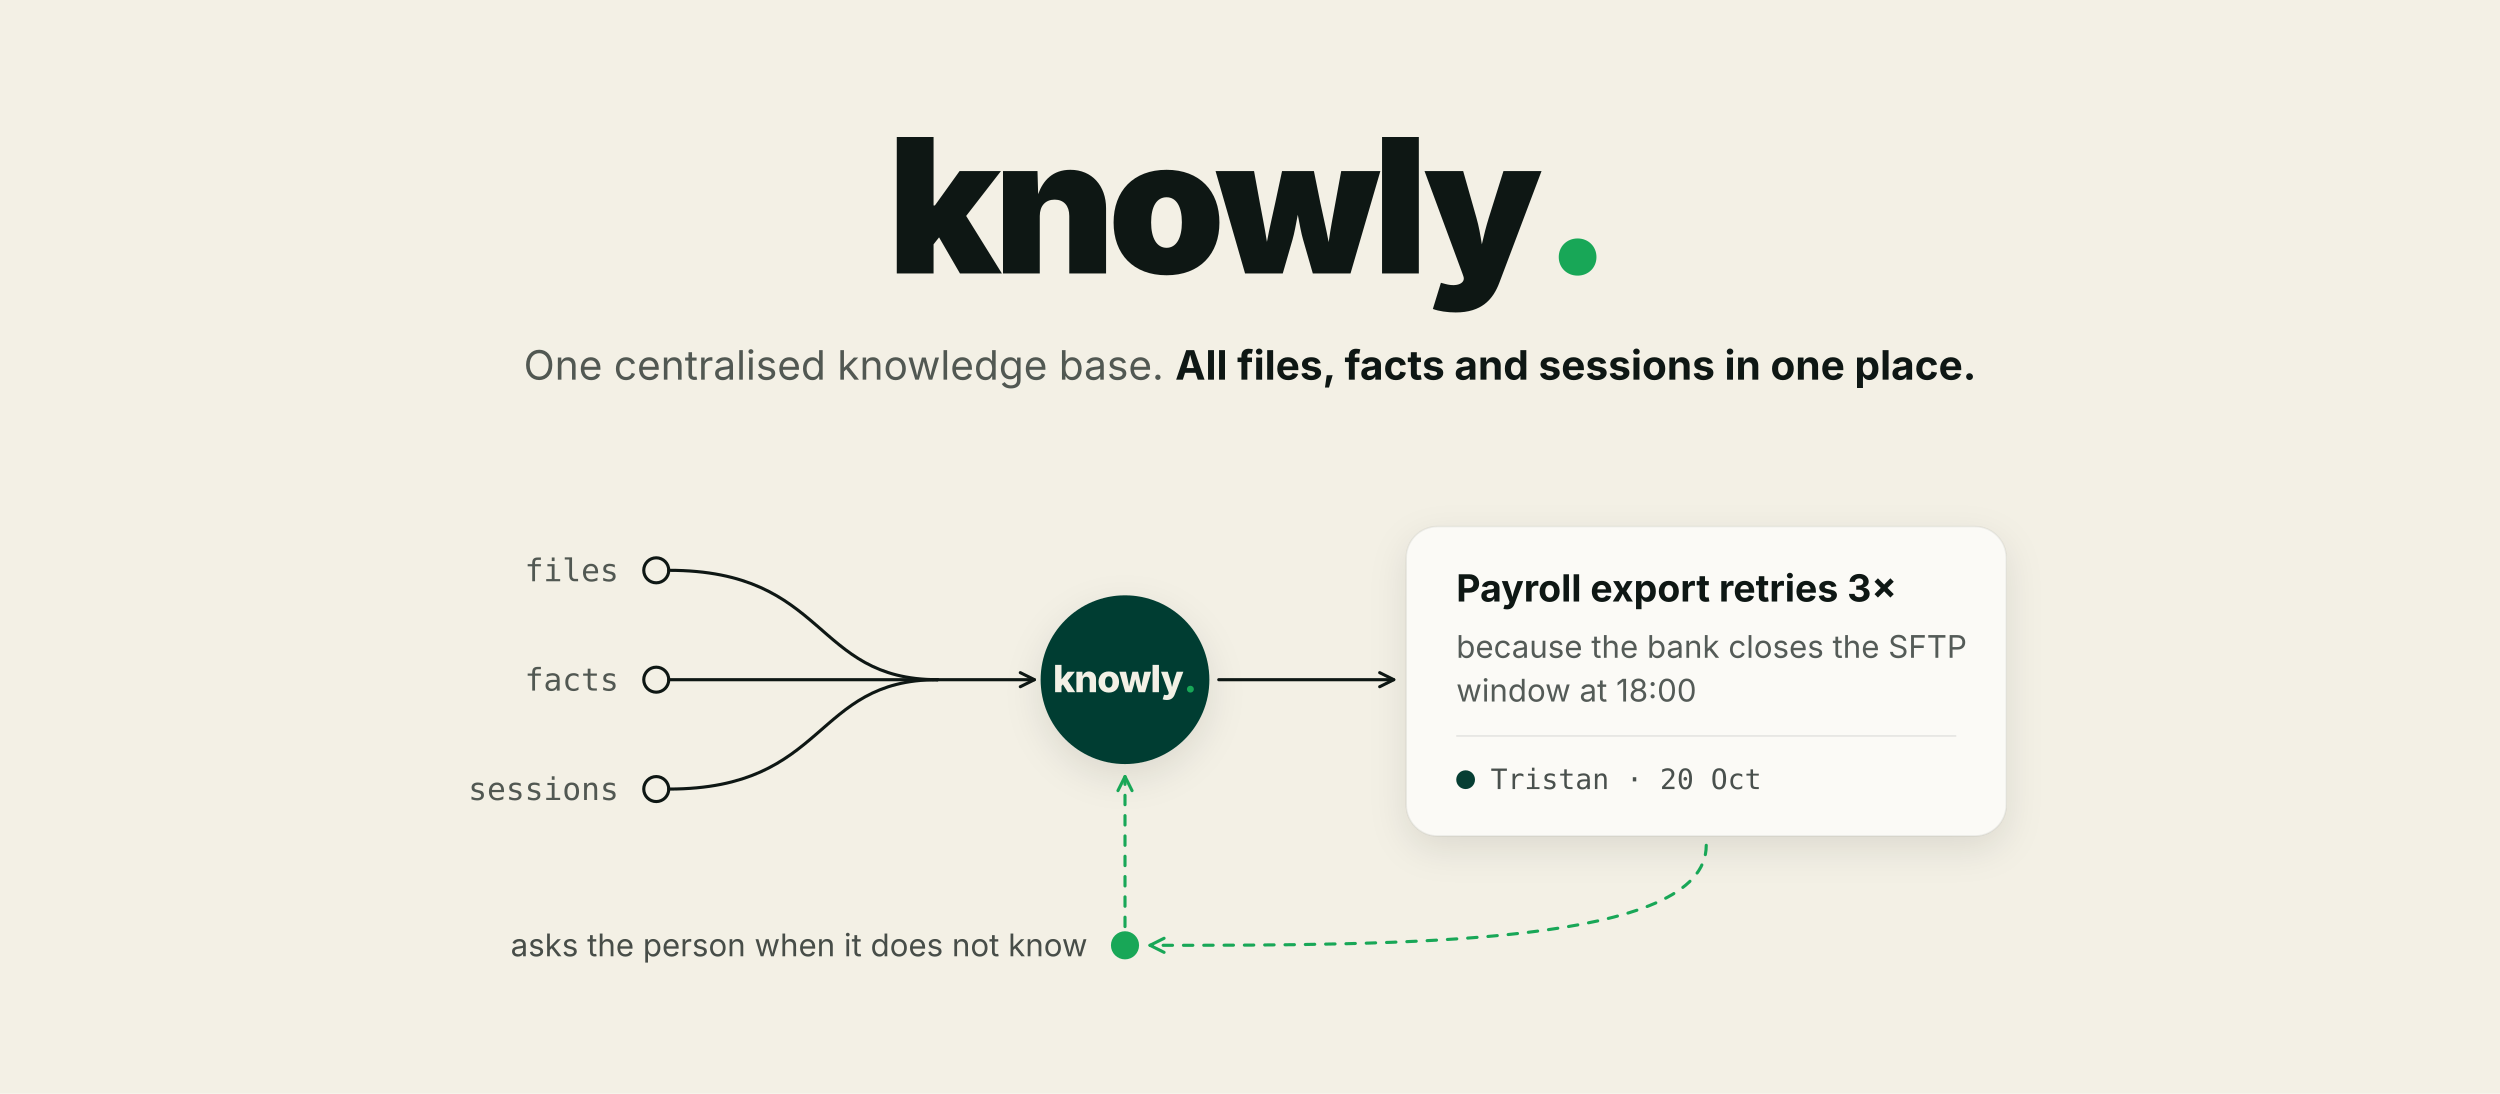
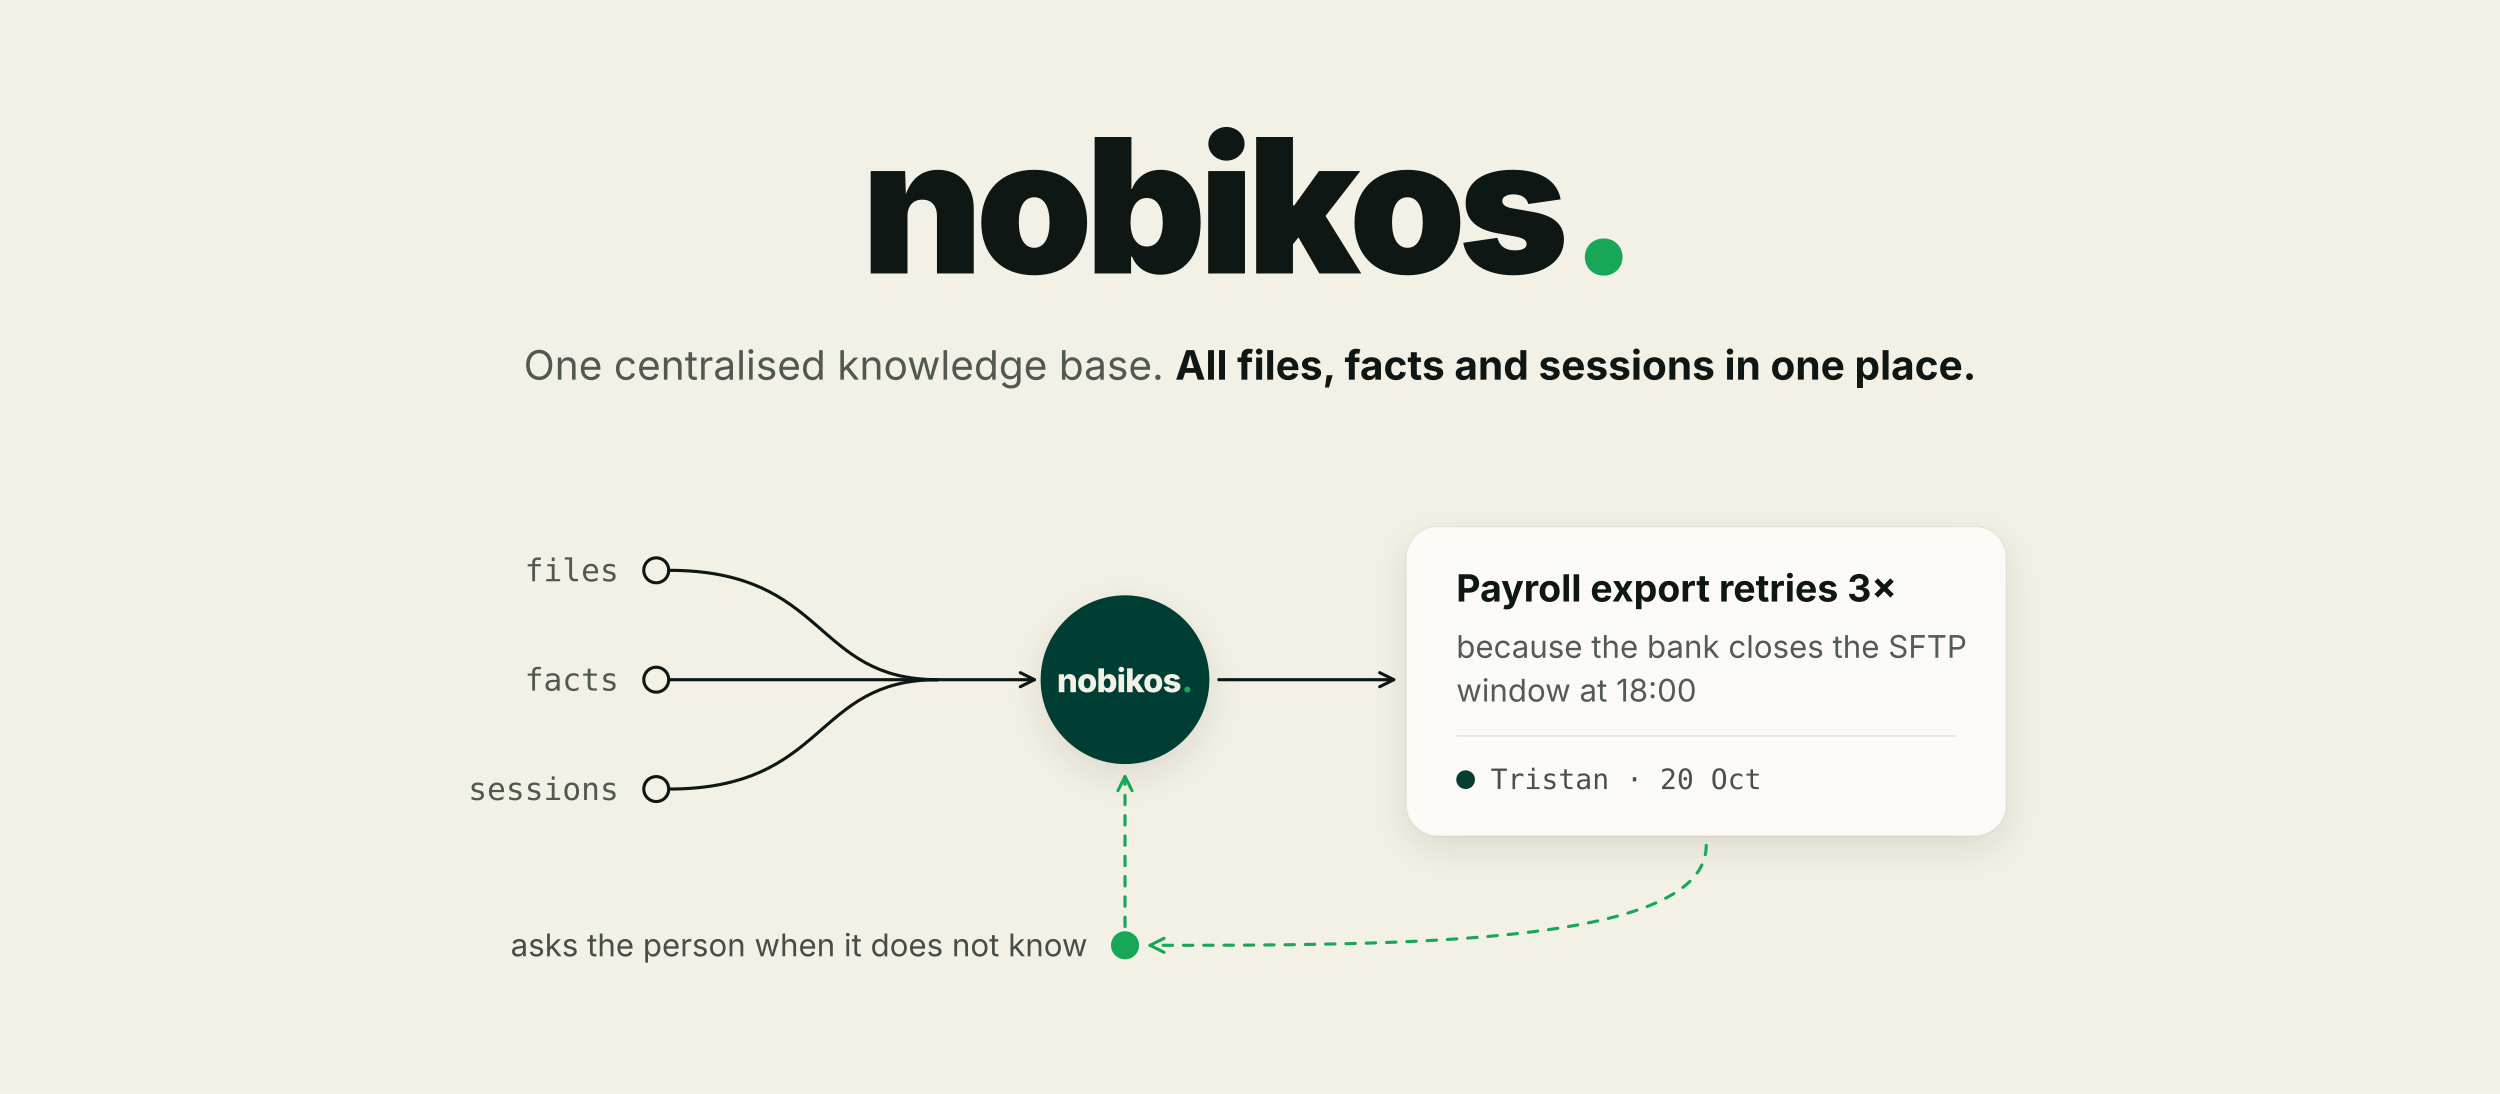
<svg xmlns="http://www.w3.org/2000/svg" viewBox="0 0 1600 700" width="1600" height="700" font-family="Inter, -apple-system, Segoe UI, Helvetica, Arial, sans-serif" role="img" aria-labelledby="title desc">
  <defs>
    <filter id="shadow" x="-20%" y="-20%" width="140%" height="160%">
      <feGaussianBlur in="SourceAlpha" stdDeviation="12" />
      <feOffset dy="8" result="blur" />
      <feFlood flood-color="#0E1714" flood-opacity="0.10" />
      <feComposite in2="blur" operator="in" />
      <feMerge>
        <feMergeNode />
        <feMergeNode in="SourceGraphic" />
      </feMerge>
    </filter>
    <marker id="arrow" viewBox="0 0 14 14" refX="12" refY="7" markerWidth="14" markerHeight="14" markerUnits="userSpaceOnUse" orient="auto">
      <path d="M3,2.5 L12,7 L3,11.5" fill="none" stroke="#0E1714" stroke-width="2" stroke-linecap="round" stroke-linejoin="round" />
    </marker>
    <marker id="arrow-green" viewBox="0 0 14 14" refX="12" refY="7" markerWidth="14" markerHeight="14" markerUnits="userSpaceOnUse" orient="auto">
      <path d="M3,2.5 L12,7 L3,11.5" fill="none" stroke="#18A757" stroke-width="2" stroke-linecap="round" stroke-linejoin="round" />
    </marker>
  </defs>
  <rect width="1600" height="700" fill="#F3F0E5" />
-   <text x="800" y="175" font-size="120" font-weight="900" letter-spacing="-4.8" fill="#0E1714" text-anchor="middle">knowly<tspan fill="#18A757">.</tspan>
+   <text x="800" y="175" font-size="120" font-weight="900" letter-spacing="-4.8" fill="#0E1714" text-anchor="middle">nobikos<tspan fill="#18A757">.</tspan>
  </text>
  <text x="800" y="243" font-size="26" fill="#0E1714" fill-opacity="0.7" text-anchor="middle">One centralised knowledge base. <tspan font-weight="700" fill-opacity="1">All files, facts and sessions in one place.</tspan>
  </text>
  <g font-family="ui-monospace, SFMono-Regular, Menlo, monospace" font-size="20" fill="#0E1714" fill-opacity="0.7" text-anchor="end">
    <text x="396" y="372">files</text>
    <text x="396" y="442">facts</text>
    <text x="396" y="512">sessions</text>
  </g>
  <g fill="#F3F0E5" stroke="#0E1714" stroke-width="2">
    <circle cx="420" cy="365" r="8" />
    <circle cx="420" cy="435" r="8" />
    <circle cx="420" cy="505" r="8" />
  </g>
  <g fill="none" stroke="#0E1714" stroke-width="2" stroke-linecap="round">
    <path d="M428,365 C530,365 520,435 600,435" />
    <path d="M428,435 H600" />
    <path d="M428,505 C530,505 520,435 600,435" />
    <path d="M600,435 H662" marker-end="url(#arrow)" />
  </g>
  <circle cx="720" cy="435" r="54" fill="#063E33" filter="url(#shadow)" />
-   <text x="720" y="443" font-size="24" font-weight="800" letter-spacing="-0.6" fill="#F3F0E5" text-anchor="middle">knowly<tspan fill="#18A757">.</tspan>
+   <text x="720" y="443" font-size="21" font-weight="800" letter-spacing="-0.5" fill="#F3F0E5" text-anchor="middle">nobikos<tspan fill="#18A757">.</tspan>
  </text>
  <path d="M780,435 H892" fill="none" stroke="#0E1714" stroke-width="2" stroke-linecap="round" marker-end="url(#arrow)" />
  <rect x="900" y="337" width="384" height="198" rx="20" fill="#FBFAF6" stroke="#0E1714" stroke-opacity="0.06" filter="url(#shadow)" />
  <text x="932" y="385" font-size="24" font-weight="700" fill="#0E1714">Payroll export retries 3×</text>
  <g font-size="20" fill="#0E1714" fill-opacity="0.7">
    <text x="932" y="421">because the bank closes the SFTP</text>
    <text x="932" y="449">window at 18:00</text>
  </g>
  <path d="M932,471 H1252" stroke="#0E1714" stroke-opacity="0.1" stroke-width="1" />
  <circle cx="938" cy="499" r="6" fill="#063E33" />
  <text x="954" y="505" font-family="ui-monospace, SFMono-Regular, Menlo, monospace" font-size="18" fill="#0E1714" fill-opacity="0.75">Tristan · 20 Oct</text>
  <g fill="none" stroke="#18A757" stroke-width="2" stroke-dasharray="6 7" stroke-linecap="round">
    <path d="M1092,541 C1092,605 900,605 736,605" marker-end="url(#arrow-green)" />
    <path d="M720,593 V497" marker-end="url(#arrow-green)" />
  </g>
  <circle cx="720" cy="605" r="9" fill="#18A757" />
  <text x="696" y="612" font-size="20" fill="#0E1714" fill-opacity="0.75" text-anchor="end">asks the person when it does not know</text>
</svg>
